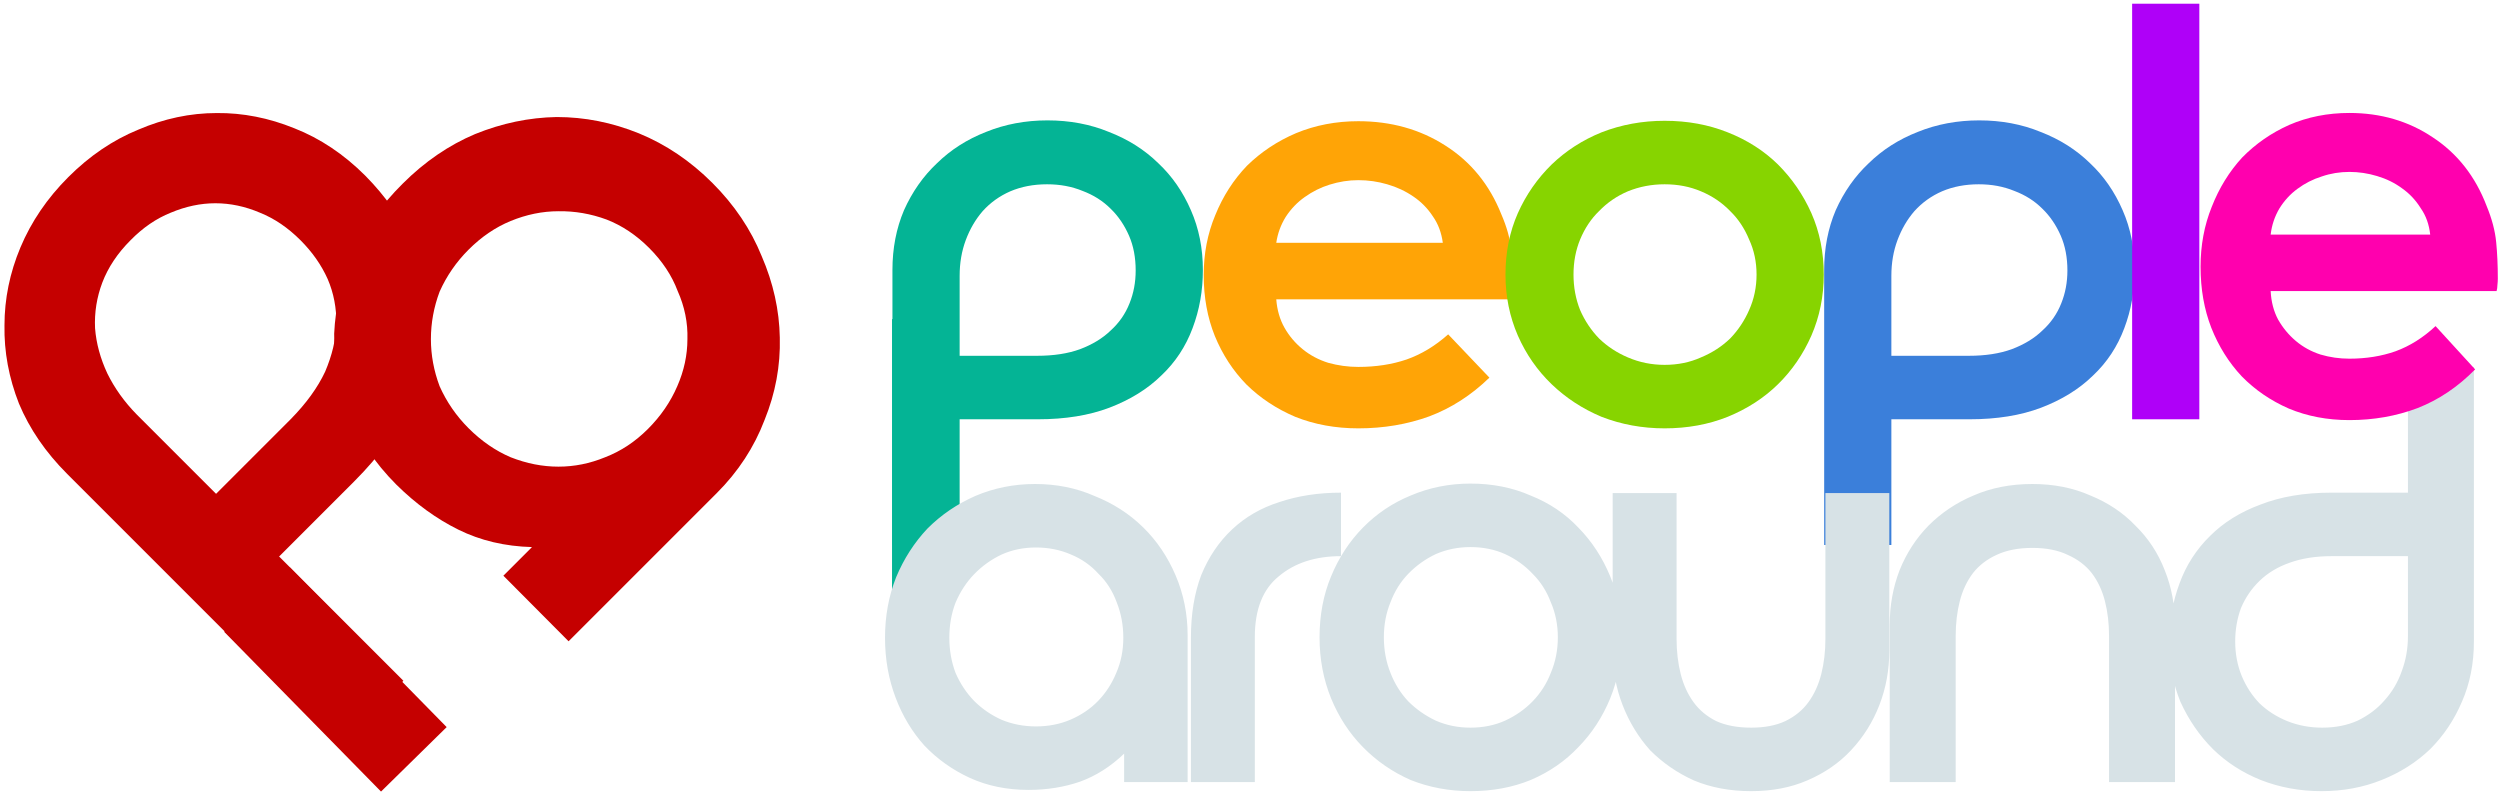
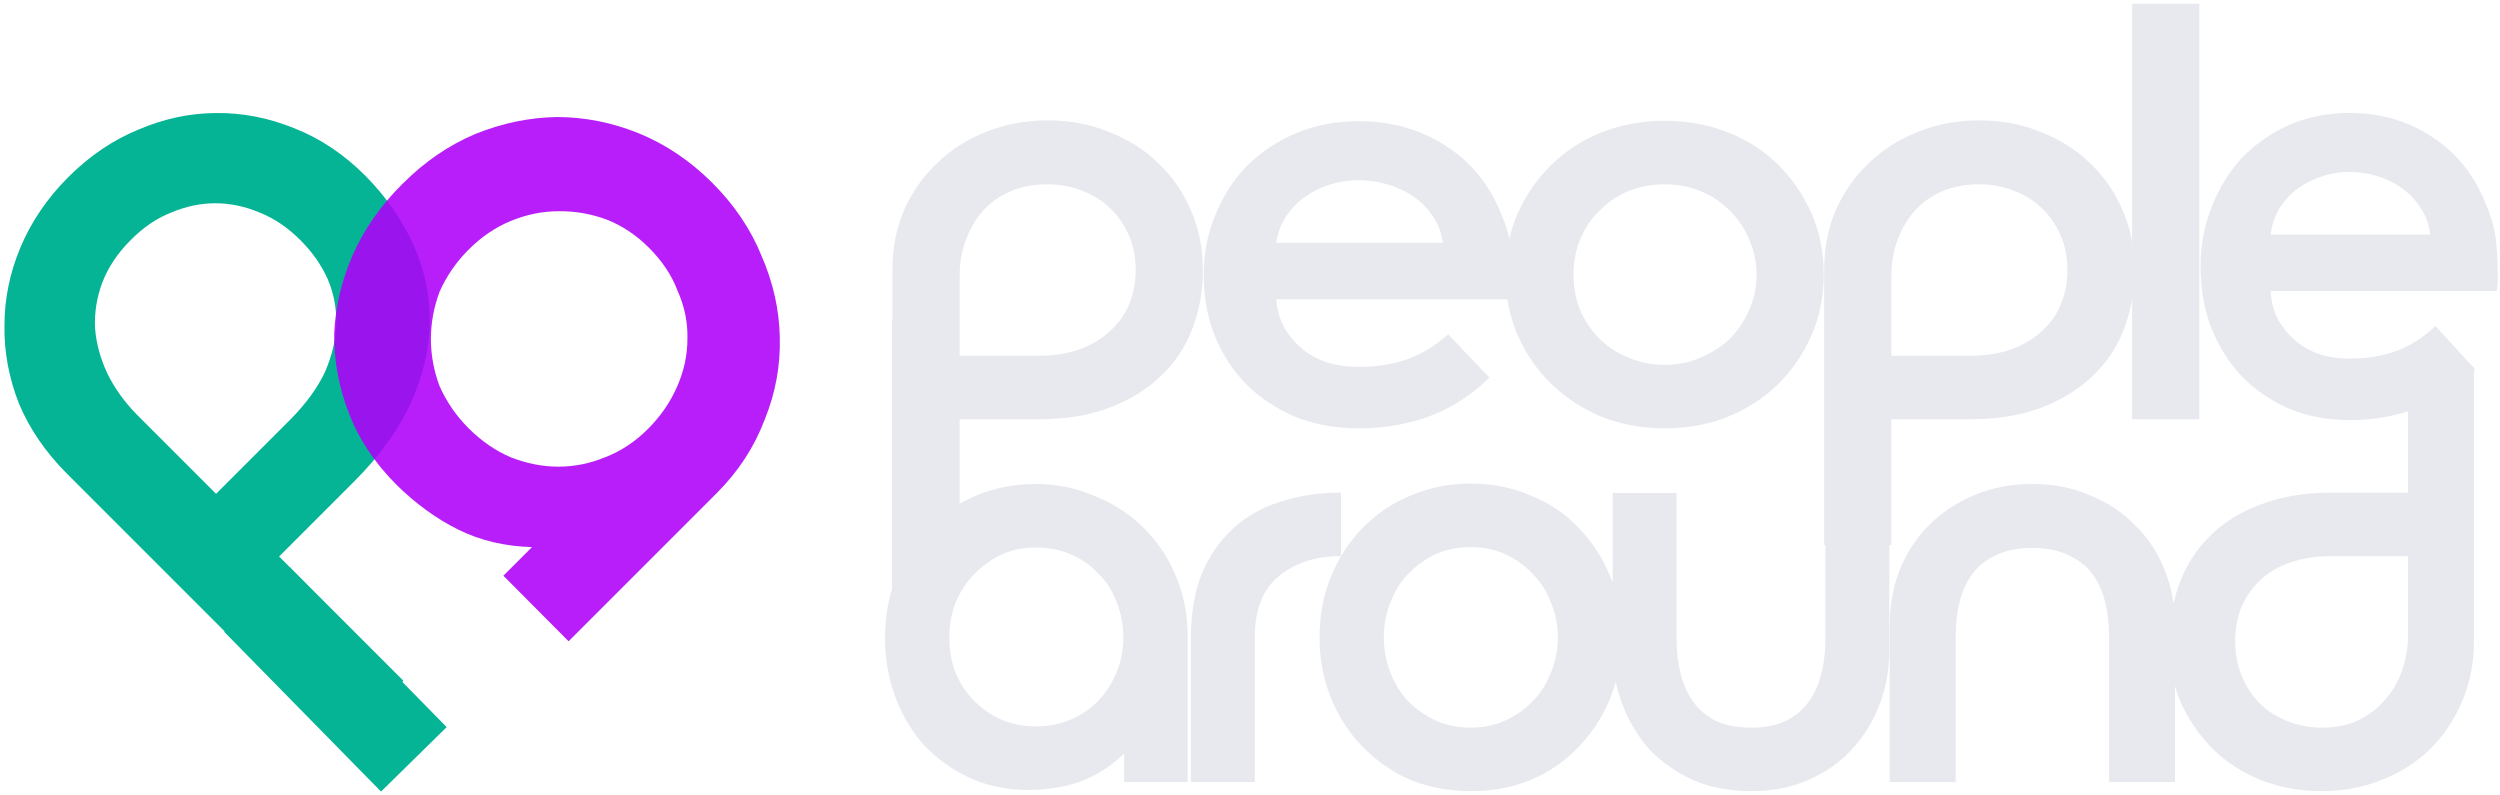
<svg xmlns="http://www.w3.org/2000/svg" viewBox="0 0.3 606.4 192.7" role="img" aria-label="Peoplearound">
  <g transform="translate(0.12 26.49) scale(0.8788)">
-     <path fill="#c50000" d="m59.5 106.5l20.6-20.6q6.4-6.5 9.5-13.1 2.9-6.8 3.1-13.1 0.1-6.7-2.4-12.5-2.6-5.8-7.5-10.7-5.2-5.2-11.2-7.6-6.1-2.6-12.3-2.6-6.1 0-12.3 2.6-6 2.4-11.1 7.6-5.4 5.4-7.8 11.7-2.3 6.1-2 12.6 0.5 6.3 3.4 12.5 3 6.1 8.1 11.3zm33.9 69.5l-75-75q-8.9-8.9-13.3-19.4-4.2-10.7-4-21.6 0-11 4.4-21.5 4.5-10.7 13.2-19.4 8.8-8.8 19.3-13.1 10.7-4.6 21.7-4.6 10.8-0.1 21.4 4.2 10.7 4.2 19.6 13.1 8.4 8.5 13.1 18.7 4.7 10.2 4.7 21.2 0 11-5.1 22.5-5 11.2-15.8 22l-20.7 20.7 34.3 34.3z" />
-     <path fill="#c50000" fill-rule="evenodd" d="m123.15 170.89l-18.12 17.79-43.29-44.1 18.12-17.79z" />
-     <path fill="#c50000" d="m129.2 88.4q5.3 5.3 11.6 8 6.6 2.6 13.2 2.6 6.6 0 12.9-2.6 6.5-2.5 11.8-7.8 5.3-5.3 8.1-11.8 2.8-6.4 2.8-13 0.2-6.8-2.7-13.3-2.4-6.4-7.9-11.9-5.3-5.3-11.7-7.8-6.5-2.4-13.3-2.3-6.6 0-13.2 2.7-6.3 2.6-11.6 7.9-5.1 5.1-8 11.6-2.4 6.4-2.4 13.1 0 6.6 2.4 13 2.9 6.5 8 11.6zm27.6 58.8l-18-18.1 7.9-7.9q-11.2-0.3-20.3-4.8-9.1-4.5-17.1-12.4-9.1-9.1-13.2-19.9-4.1-10.7-4-21.8 0.5-11.1 5.1-21.7 4.8-10.8 13.8-19.7 9.1-9.1 20-13.7 11.1-4.5 22.5-4.7 11.6 0 22.7 4.5 11.2 4.6 20.3 13.7 9.1 9.1 13.6 20.2 4.8 11.1 5 22.5 0.3 11.6-4.2 22.7-4.3 11.3-13.2 20.2z" />
+     <path fill="#04b495" d="m59.5 106.5l20.6-20.6q6.4-6.5 9.5-13.1 2.9-6.8 3.1-13.1 0.1-6.7-2.4-12.5-2.6-5.8-7.5-10.7-5.2-5.2-11.2-7.6-6.1-2.6-12.3-2.6-6.1 0-12.3 2.6-6 2.4-11.1 7.6-5.4 5.4-7.8 11.7-2.3 6.1-2 12.6 0.5 6.3 3.4 12.5 3 6.1 8.1 11.3zm33.9 69.5l-75-75q-8.9-8.9-13.3-19.4-4.2-10.7-4-21.6 0-11 4.4-21.5 4.5-10.7 13.2-19.4 8.8-8.8 19.3-13.1 10.7-4.6 21.7-4.6 10.8-0.1 21.4 4.2 10.7 4.2 19.6 13.1 8.4 8.5 13.1 18.7 4.7 10.2 4.7 21.2 0 11-5.1 22.5-5 11.2-15.8 22l-20.7 20.7 34.3 34.3z" />
+     <path fill="#04b495" fill-rule="evenodd" d="m123.15 170.89l-18.12 17.79-43.29-44.1 18.12-17.79z" />
+     <path fill="#af00f8" fill-opacity="0.88" d="m129.2 88.4q5.3 5.3 11.6 8 6.6 2.6 13.2 2.6 6.6 0 12.9-2.6 6.5-2.5 11.8-7.8 5.3-5.3 8.1-11.8 2.8-6.4 2.8-13 0.2-6.8-2.7-13.3-2.4-6.4-7.9-11.9-5.3-5.3-11.7-7.8-6.5-2.4-13.3-2.3-6.6 0-13.2 2.7-6.3 2.6-11.6 7.9-5.1 5.1-8 11.6-2.4 6.4-2.4 13.1 0 6.6 2.4 13 2.9 6.5 8 11.6zm27.6 58.8l-18-18.1 7.9-7.9q-11.2-0.3-20.3-4.8-9.1-4.5-17.1-12.4-9.1-9.1-13.2-19.9-4.1-10.7-4-21.8 0.5-11.1 5.1-21.7 4.8-10.8 13.8-19.7 9.1-9.1 20-13.7 11.1-4.5 22.5-4.7 11.6 0 22.7 4.5 11.2 4.6 20.3 13.7 9.1 9.1 13.6 20.2 4.8 11.1 5 22.5 0.3 11.6-4.2 22.7-4.3 11.3-13.2 20.2z" />
  </g>
  <g transform="translate(-23.23 0)">
-     <path fill="#04b495" d="m256 86.6h18.8q6 0 10.4-1.6 4.5-1.7 7.4-4.5 3.1-2.8 4.6-6.6 1.5-3.7 1.5-8 0-4.7-1.6-8.4-1.7-3.9-4.5-6.6-2.8-2.8-6.8-4.3-3.9-1.6-8.6-1.6-4.9 0-8.9 1.7-3.9 1.7-6.7 4.8-2.6 3-4.1 7-1.5 4-1.5 8.7zm-16.3 45.9v-66.7q0-7.9 2.8-14.5 3-6.7 8-11.4 5-4.9 11.9-7.6 6.9-2.8 14.9-2.8 8.1 0 14.9 2.8 7 2.7 12 7.6 5 4.7 7.9 11.4 2.9 6.6 2.9 14.5 0 7.5-2.5 14.1-2.5 6.7-7.6 11.5-5 4.9-12.6 7.8-7.4 2.8-17.3 2.8h-19v30.5z" />
-     <path fill="#ffa406" d="m332.8 59.2h40.4q-0.5-3.7-2.4-6.4-1.9-2.9-4.7-4.8-2.9-2-6.4-3-3.4-1-7-1-3.5 0-7 1.1-3.2 1-6 3-2.7 1.9-4.6 4.8-1.8 2.9-2.3 6.3zm41.7 22.2l10 10.5q-6.6 6.4-14.6 9.4-8 2.9-17.2 2.9-8.3 0-15.3-2.8-6.8-2.9-11.8-7.8-4.9-5-7.7-11.8-2.7-6.7-2.7-14.8 0-7.8 2.8-14.5 2.8-6.9 7.7-12 5.1-5 11.9-7.9 7-2.9 15.1-2.9 11.9 0 21.1 5.9 9.3 5.9 13.6 16.7 2 4.6 2.4 8.7 0.4 4 0.4 8.9 0 0.7-0.1 1.6 0 0.7-0.2 1.4h-57.1q0.3 3.9 2 6.9 1.7 3 4.4 5.2 2.7 2.2 6.2 3.3 3.6 1 7.3 1 6.4 0 11.7-1.8 5.4-1.9 10.1-6.1z" />
-     <path fill="#87d400" d="m427 88.8q4.8 0 8.8-1.8 4.1-1.7 7.1-4.6 2.9-3 4.6-6.9 1.8-4 1.8-8.6 0-4.6-1.8-8.5-1.7-4.1-4.6-6.9-3-3.1-7.1-4.8-4-1.7-8.8-1.7-4.7 0-8.9 1.7-4 1.7-7 4.8-2.9 2.8-4.6 6.9-1.6 3.9-1.6 8.5 0 4.6 1.6 8.6 1.7 3.9 4.6 6.9 3 2.9 7 4.6 4.2 1.8 8.9 1.8zm-38.6-21.9q0-8.1 3-14.9 3-6.7 8.2-11.8 5.2-5 12.1-7.8 7.2-2.8 15.3-2.8 8.3 0 15.3 2.8 7.1 2.8 12.2 7.8 5.1 5.1 8.1 11.8 3 6.8 3 14.9 0 7.9-3 14.8-3 6.8-8.1 11.8-5.1 5-12.2 7.9-7 2.8-15.3 2.8-8.1 0-15.3-2.8-6.9-2.9-12.1-7.9-5.2-5-8.2-11.8-3-6.9-3-14.8z" />
-     <path fill="#3b7fda" d="m482 86.6h18.8q6 0 10.4-1.6 4.5-1.7 7.4-4.5 3.1-2.8 4.6-6.6 1.5-3.7 1.5-8 0-4.7-1.6-8.4-1.7-3.9-4.5-6.6-2.8-2.8-6.8-4.3-3.9-1.6-8.6-1.6-4.9 0-8.9 1.7-3.9 1.7-6.7 4.8-2.6 3-4.1 7-1.5 4-1.5 8.7zm-16.3 45.9v-66.7q0-7.9 2.8-14.5 3-6.7 8-11.4 5-4.9 11.9-7.6 6.9-2.8 14.9-2.8 8.1 0 14.9 2.8 7 2.7 12 7.6 5 4.7 7.9 11.4 2.9 6.6 2.9 14.5 0 7.5-2.5 14.1-2.5 6.7-7.6 11.5-5 4.9-12.6 7.8-7.4 2.8-17.3 2.8h-19v30.5z" />
-     <path fill="#af00f8" d="m540.4 102v-100.8h16.3v100.8z" />
-     <path fill="#04b495" d="m239.6 149v-71.3h14.5v71.3z" />
-     <path fill="#d7e2e6" d="m274.5 176.5q4.5 0 8.3-1.6 4-1.7 6.8-4.6 2.8-2.9 4.4-6.8 1.7-3.9 1.7-8.5 0-4.6-1.6-8.6-1.5-4.1-4.4-6.9-2.8-3.1-6.7-4.7-3.9-1.7-8.5-1.7-4.5 0-8.3 1.7-3.8 1.8-6.7 4.8-2.8 2.9-4.5 6.9-1.5 3.9-1.5 8.5 0 4.5 1.5 8.5 1.7 3.9 4.5 6.8 2.9 2.9 6.7 4.6 3.9 1.6 8.3 1.6zm36.8 13.5h-15.4v-6.9q-4.9 4.7-10.7 6.8-5.8 2-12.5 2-7.8 0-14.2-2.9-6.3-2.9-11-7.8-4.5-5-7-11.6-2.6-6.8-2.6-14.6 0-7.9 2.7-14.7 2.8-6.7 7.6-11.8 5-5 11.6-7.9 6.8-2.9 14.5-2.9 7.8 0 14.4 2.9 6.8 2.7 11.8 7.6 5 4.9 7.9 11.7 2.9 6.8 2.9 14.5zm0.8 0v-35q0-8.6 2.5-15.2 2.7-6.6 7.5-11.1 4.8-4.5 11.4-6.6 6.8-2.3 15-2.3v15.4q-9.3 0-15.1 4.9-5.8 4.7-5.8 14.7v35.2zm67.8-13.2q4.6 0 8.4-1.7 3.9-1.8 6.7-4.7 2.9-3 4.4-6.9 1.7-4 1.7-8.6 0-4.6-1.7-8.5-1.5-4-4.4-6.9-2.8-3-6.7-4.8-3.8-1.7-8.4-1.7-4.5 0-8.4 1.7-3.8 1.8-6.7 4.8-2.8 2.9-4.3 6.9-1.6 3.9-1.6 8.5 0 4.6 1.6 8.6 1.5 3.9 4.3 6.9 2.9 2.9 6.7 4.7 3.9 1.7 8.4 1.7zm-36.6-21.9q0-8.1 2.8-14.8 2.8-6.8 7.7-11.8 5-5.1 11.6-7.8 6.8-2.9 14.5-2.9 8 0 14.6 2.9 6.8 2.7 11.6 7.8 4.9 5 7.7 11.8 2.8 6.7 2.8 14.8 0 7.9-2.8 14.8-2.8 6.8-7.7 11.8-4.8 5.1-11.6 8-6.6 2.7-14.6 2.7-7.7 0-14.5-2.7-6.6-2.9-11.6-8-4.9-5-7.7-11.8-2.8-6.9-2.8-14.8zm71.1 3.2v-38.2h15.5v35.4q0 4.5 1 8.5 1 3.9 3.1 6.8 2.1 2.9 5.5 4.6 3.5 1.6 8.5 1.6 4.9 0 8.3-1.6 3.5-1.7 5.6-4.6 2.1-2.9 3.1-6.8 1-4 1-8.5v-35.4h15.5v38.2q0 7-2.4 13.2-2.4 6.2-6.9 11-4.3 4.6-10.6 7.3-6 2.6-13.6 2.6-7.7 0-13.9-2.6-6-2.7-10.6-7.3-4.3-4.8-6.7-11-2.4-6.2-2.4-13.2zm67.2 31.9v-38.1q0-7.1 2.4-13.3 2.5-6.2 7-10.8 4.7-4.7 10.9-7.3 6.4-2.8 14.3-2.8 7.8 0 14.1 2.8 6.4 2.6 10.9 7.3 4.7 4.6 7.1 10.8 2.5 6.2 2.5 13.3v38.1h-16v-35.4q0-4.6-1-8.5-1-3.9-3.2-6.8-2.2-2.8-5.8-4.4-3.5-1.7-8.6-1.7-5.1 0-8.7 1.7-3.5 1.6-5.7 4.4-2.2 2.9-3.2 6.8-1 3.9-1 8.5v35.4zm125.7-54.8h-18.5q-5.8 0-10.2 1.6-4.3 1.5-7.3 4.4-2.9 2.8-4.5 6.6-1.4 3.8-1.4 8.1 0 4.5 1.6 8.4 1.6 3.8 4.3 6.6 2.8 2.7 6.7 4.3 4 1.6 8.5 1.6 4.8 0 8.6-1.7 3.9-1.9 6.5-4.9 2.8-3.1 4.2-7.1 1.5-4 1.5-8.5zm16-45.9v66.6q0 8-2.9 14.6-2.8 6.6-7.7 11.5-5 4.8-11.8 7.5-6.7 2.7-14.6 2.7-7.8 0-14.7-2.7-6.7-2.7-11.6-7.5-4.9-4.9-7.9-11.5-2.7-6.6-2.7-14.6 0-7.4 2.5-14.1 2.4-6.6 7.4-11.5 4.9-4.9 12.2-7.6 7.4-2.9 17.2-2.9h18.6v-30.5z" />
-     <path fill="#ff00ae" d="m574 57.2h38.7q-0.4-3.7-2.3-6.4-1.8-2.9-4.5-4.8-2.7-2-6.1-3-3.3-1-6.7-1-3.5 0-6.7 1.1-3.2 1-5.9 3-2.6 1.9-4.4 4.8-1.7 2.9-2.1 6.3zm40 22.2l9.6 10.5q-6.3 6.4-14 9.4-7.7 2.9-16.5 2.9-8 0-14.7-2.8-6.6-2.9-11.4-7.8-4.7-5-7.4-11.8-2.6-6.7-2.6-14.8 0-7.8 2.7-14.5 2.7-6.9 7.4-12 4.9-5 11.4-7.9 6.7-2.9 14.6-2.9 11.4 0 20.2 5.9 9 5.9 13.1 16.7 1.9 4.6 2.3 8.7 0.4 4 0.4 8.9 0 0.7-0.1 1.6 0 0.7-0.2 1.4h-54.8q0.2 3.9 1.8 6.9 1.7 3 4.3 5.2 2.6 2.2 6 3.3 3.4 1 7 1 6.1 0 11.2-1.8 5.2-1.9 9.7-6.1z" />
+     <path fill="#e7e9ee" d="m256 86.6h18.8q6 0 10.4-1.6 4.5-1.7 7.4-4.5 3.1-2.8 4.6-6.6 1.5-3.7 1.5-8 0-4.7-1.6-8.4-1.7-3.9-4.5-6.6-2.8-2.8-6.8-4.3-3.9-1.6-8.6-1.6-4.9 0-8.9 1.7-3.9 1.7-6.7 4.8-2.6 3-4.1 7-1.5 4-1.5 8.7zm-16.3 45.9v-66.7q0-7.9 2.8-14.5 3-6.7 8-11.4 5-4.9 11.9-7.6 6.9-2.8 14.9-2.8 8.1 0 14.9 2.8 7 2.7 12 7.6 5 4.7 7.9 11.4 2.9 6.6 2.9 14.5 0 7.5-2.5 14.1-2.5 6.7-7.6 11.5-5 4.9-12.6 7.8-7.4 2.8-17.3 2.8h-19v30.5z" />
+     <path fill="#e7e9ee" d="m332.8 59.2h40.4q-0.5-3.7-2.4-6.4-1.9-2.9-4.7-4.8-2.9-2-6.4-3-3.4-1-7-1-3.5 0-7 1.1-3.2 1-6 3-2.7 1.9-4.6 4.8-1.8 2.9-2.3 6.3zm41.7 22.2l10 10.5q-6.6 6.4-14.6 9.4-8 2.9-17.2 2.9-8.3 0-15.3-2.8-6.8-2.9-11.8-7.8-4.9-5-7.7-11.8-2.7-6.7-2.7-14.8 0-7.8 2.8-14.5 2.8-6.9 7.7-12 5.1-5 11.9-7.9 7-2.9 15.1-2.9 11.9 0 21.1 5.9 9.3 5.9 13.6 16.7 2 4.6 2.4 8.7 0.4 4 0.4 8.9 0 0.7-0.1 1.6 0 0.7-0.2 1.4h-57.1q0.3 3.9 2 6.9 1.7 3 4.4 5.2 2.7 2.2 6.2 3.3 3.6 1 7.3 1 6.4 0 11.7-1.8 5.4-1.9 10.1-6.1z" />
+     <path fill="#e7e9ee" d="m427 88.8q4.8 0 8.8-1.8 4.1-1.7 7.1-4.6 2.9-3 4.6-6.9 1.8-4 1.8-8.6 0-4.6-1.8-8.5-1.7-4.1-4.6-6.9-3-3.1-7.1-4.8-4-1.7-8.8-1.7-4.7 0-8.9 1.7-4 1.7-7 4.8-2.9 2.8-4.6 6.9-1.6 3.9-1.6 8.5 0 4.6 1.6 8.6 1.7 3.9 4.6 6.9 3 2.9 7 4.6 4.2 1.8 8.9 1.8zm-38.6-21.9q0-8.1 3-14.9 3-6.7 8.2-11.8 5.2-5 12.1-7.8 7.2-2.8 15.3-2.8 8.3 0 15.3 2.8 7.1 2.8 12.2 7.8 5.1 5.1 8.1 11.8 3 6.8 3 14.9 0 7.9-3 14.8-3 6.8-8.1 11.8-5.1 5-12.2 7.9-7 2.8-15.3 2.8-8.1 0-15.3-2.8-6.9-2.9-12.1-7.9-5.2-5-8.2-11.8-3-6.9-3-14.8z" />
+     <path fill="#e7e9ee" d="m482 86.6h18.8q6 0 10.4-1.6 4.5-1.7 7.4-4.5 3.1-2.8 4.6-6.6 1.5-3.7 1.5-8 0-4.7-1.6-8.4-1.7-3.9-4.5-6.6-2.8-2.8-6.8-4.3-3.9-1.6-8.6-1.6-4.9 0-8.9 1.7-3.9 1.7-6.7 4.8-2.6 3-4.1 7-1.5 4-1.5 8.7zm-16.3 45.9v-66.7q0-7.9 2.8-14.5 3-6.7 8-11.4 5-4.9 11.9-7.6 6.9-2.8 14.9-2.8 8.1 0 14.9 2.8 7 2.7 12 7.6 5 4.7 7.9 11.4 2.9 6.6 2.9 14.5 0 7.5-2.5 14.1-2.5 6.7-7.6 11.5-5 4.9-12.6 7.8-7.4 2.8-17.3 2.8h-19v30.5z" />
+     <path fill="#e7e9ee" d="m540.4 102v-100.8h16.3v100.8z" />
+     <path fill="#e7e9ee" d="m239.6 149v-71.3h14.5v71.3z" />
+     <path fill="#e7e9ee" d="m274.5 176.5q4.5 0 8.3-1.6 4-1.7 6.8-4.6 2.8-2.9 4.4-6.8 1.7-3.9 1.7-8.5 0-4.6-1.6-8.6-1.5-4.1-4.4-6.9-2.8-3.1-6.7-4.7-3.9-1.7-8.5-1.7-4.5 0-8.3 1.7-3.8 1.8-6.7 4.8-2.8 2.9-4.5 6.9-1.5 3.9-1.5 8.5 0 4.5 1.5 8.5 1.7 3.9 4.5 6.8 2.9 2.9 6.7 4.6 3.9 1.6 8.3 1.6zm36.8 13.5h-15.4v-6.9q-4.9 4.7-10.7 6.8-5.8 2-12.5 2-7.8 0-14.2-2.9-6.3-2.9-11-7.8-4.5-5-7-11.6-2.6-6.8-2.6-14.6 0-7.9 2.7-14.7 2.8-6.7 7.6-11.8 5-5 11.6-7.9 6.8-2.9 14.5-2.9 7.8 0 14.4 2.9 6.8 2.7 11.8 7.6 5 4.9 7.9 11.7 2.9 6.8 2.9 14.5zm0.8 0v-35q0-8.6 2.5-15.2 2.7-6.6 7.5-11.1 4.8-4.5 11.4-6.6 6.8-2.3 15-2.3v15.4q-9.3 0-15.1 4.9-5.8 4.7-5.8 14.7v35.2zm67.8-13.2q4.6 0 8.4-1.7 3.9-1.8 6.7-4.7 2.9-3 4.4-6.9 1.7-4 1.7-8.6 0-4.6-1.7-8.5-1.5-4-4.4-6.9-2.8-3-6.7-4.8-3.8-1.7-8.4-1.7-4.5 0-8.4 1.7-3.8 1.8-6.7 4.8-2.8 2.9-4.3 6.9-1.6 3.9-1.6 8.5 0 4.6 1.6 8.6 1.5 3.9 4.3 6.9 2.9 2.9 6.7 4.7 3.9 1.7 8.4 1.7zm-36.6-21.9q0-8.1 2.8-14.8 2.8-6.8 7.7-11.8 5-5.1 11.6-7.8 6.8-2.9 14.5-2.9 8 0 14.6 2.9 6.8 2.7 11.6 7.8 4.9 5 7.7 11.8 2.8 6.7 2.8 14.8 0 7.9-2.8 14.8-2.8 6.8-7.7 11.8-4.8 5.1-11.6 8-6.6 2.7-14.6 2.7-7.7 0-14.5-2.7-6.6-2.9-11.6-8-4.9-5-7.7-11.8-2.8-6.9-2.8-14.8zm71.1 3.2v-38.2h15.5v35.4q0 4.5 1 8.5 1 3.9 3.1 6.8 2.1 2.9 5.5 4.6 3.5 1.6 8.5 1.6 4.9 0 8.3-1.6 3.5-1.7 5.6-4.6 2.1-2.9 3.1-6.8 1-4 1-8.5v-35.4h15.5v38.2q0 7-2.4 13.2-2.4 6.2-6.9 11-4.3 4.6-10.6 7.3-6 2.6-13.6 2.6-7.7 0-13.9-2.6-6-2.7-10.6-7.3-4.3-4.8-6.7-11-2.4-6.2-2.4-13.2zm67.2 31.9v-38.1q0-7.1 2.4-13.3 2.5-6.2 7-10.8 4.7-4.7 10.9-7.3 6.4-2.8 14.3-2.8 7.8 0 14.1 2.8 6.4 2.6 10.9 7.3 4.7 4.6 7.1 10.8 2.5 6.2 2.5 13.3v38.1h-16v-35.4q0-4.6-1-8.5-1-3.9-3.2-6.8-2.2-2.8-5.8-4.4-3.5-1.7-8.6-1.7-5.1 0-8.7 1.7-3.5 1.6-5.7 4.4-2.2 2.9-3.2 6.8-1 3.9-1 8.5v35.4zm125.7-54.8h-18.5q-5.8 0-10.2 1.6-4.3 1.5-7.3 4.4-2.9 2.8-4.5 6.6-1.4 3.8-1.4 8.1 0 4.5 1.6 8.4 1.6 3.8 4.3 6.6 2.8 2.7 6.7 4.3 4 1.6 8.5 1.6 4.8 0 8.6-1.7 3.9-1.9 6.5-4.9 2.8-3.1 4.2-7.1 1.5-4 1.5-8.5zm16-45.9v66.6q0 8-2.9 14.6-2.8 6.6-7.7 11.5-5 4.8-11.8 7.5-6.7 2.7-14.6 2.7-7.8 0-14.7-2.7-6.7-2.7-11.6-7.5-4.9-4.9-7.9-11.5-2.7-6.6-2.7-14.6 0-7.4 2.5-14.1 2.4-6.6 7.4-11.5 4.9-4.9 12.2-7.6 7.4-2.9 17.2-2.9h18.6v-30.5z" />
+     <path fill="#e7e9ee" d="m574 57.2h38.7q-0.4-3.7-2.3-6.4-1.8-2.9-4.5-4.8-2.7-2-6.1-3-3.3-1-6.7-1-3.5 0-6.7 1.1-3.2 1-5.9 3-2.6 1.9-4.4 4.8-1.7 2.9-2.1 6.3zm40 22.2l9.6 10.5q-6.3 6.4-14 9.4-7.7 2.9-16.5 2.9-8 0-14.7-2.8-6.6-2.9-11.4-7.8-4.7-5-7.4-11.8-2.6-6.7-2.6-14.8 0-7.8 2.7-14.5 2.7-6.9 7.4-12 4.9-5 11.4-7.9 6.7-2.9 14.6-2.9 11.4 0 20.2 5.9 9 5.9 13.1 16.7 1.9 4.6 2.3 8.7 0.4 4 0.4 8.9 0 0.7-0.1 1.6 0 0.7-0.2 1.4h-54.8q0.2 3.9 1.8 6.9 1.7 3 4.3 5.2 2.6 2.2 6 3.3 3.4 1 7 1 6.1 0 11.2-1.8 5.2-1.9 9.7-6.1z" />
  </g>
</svg>
